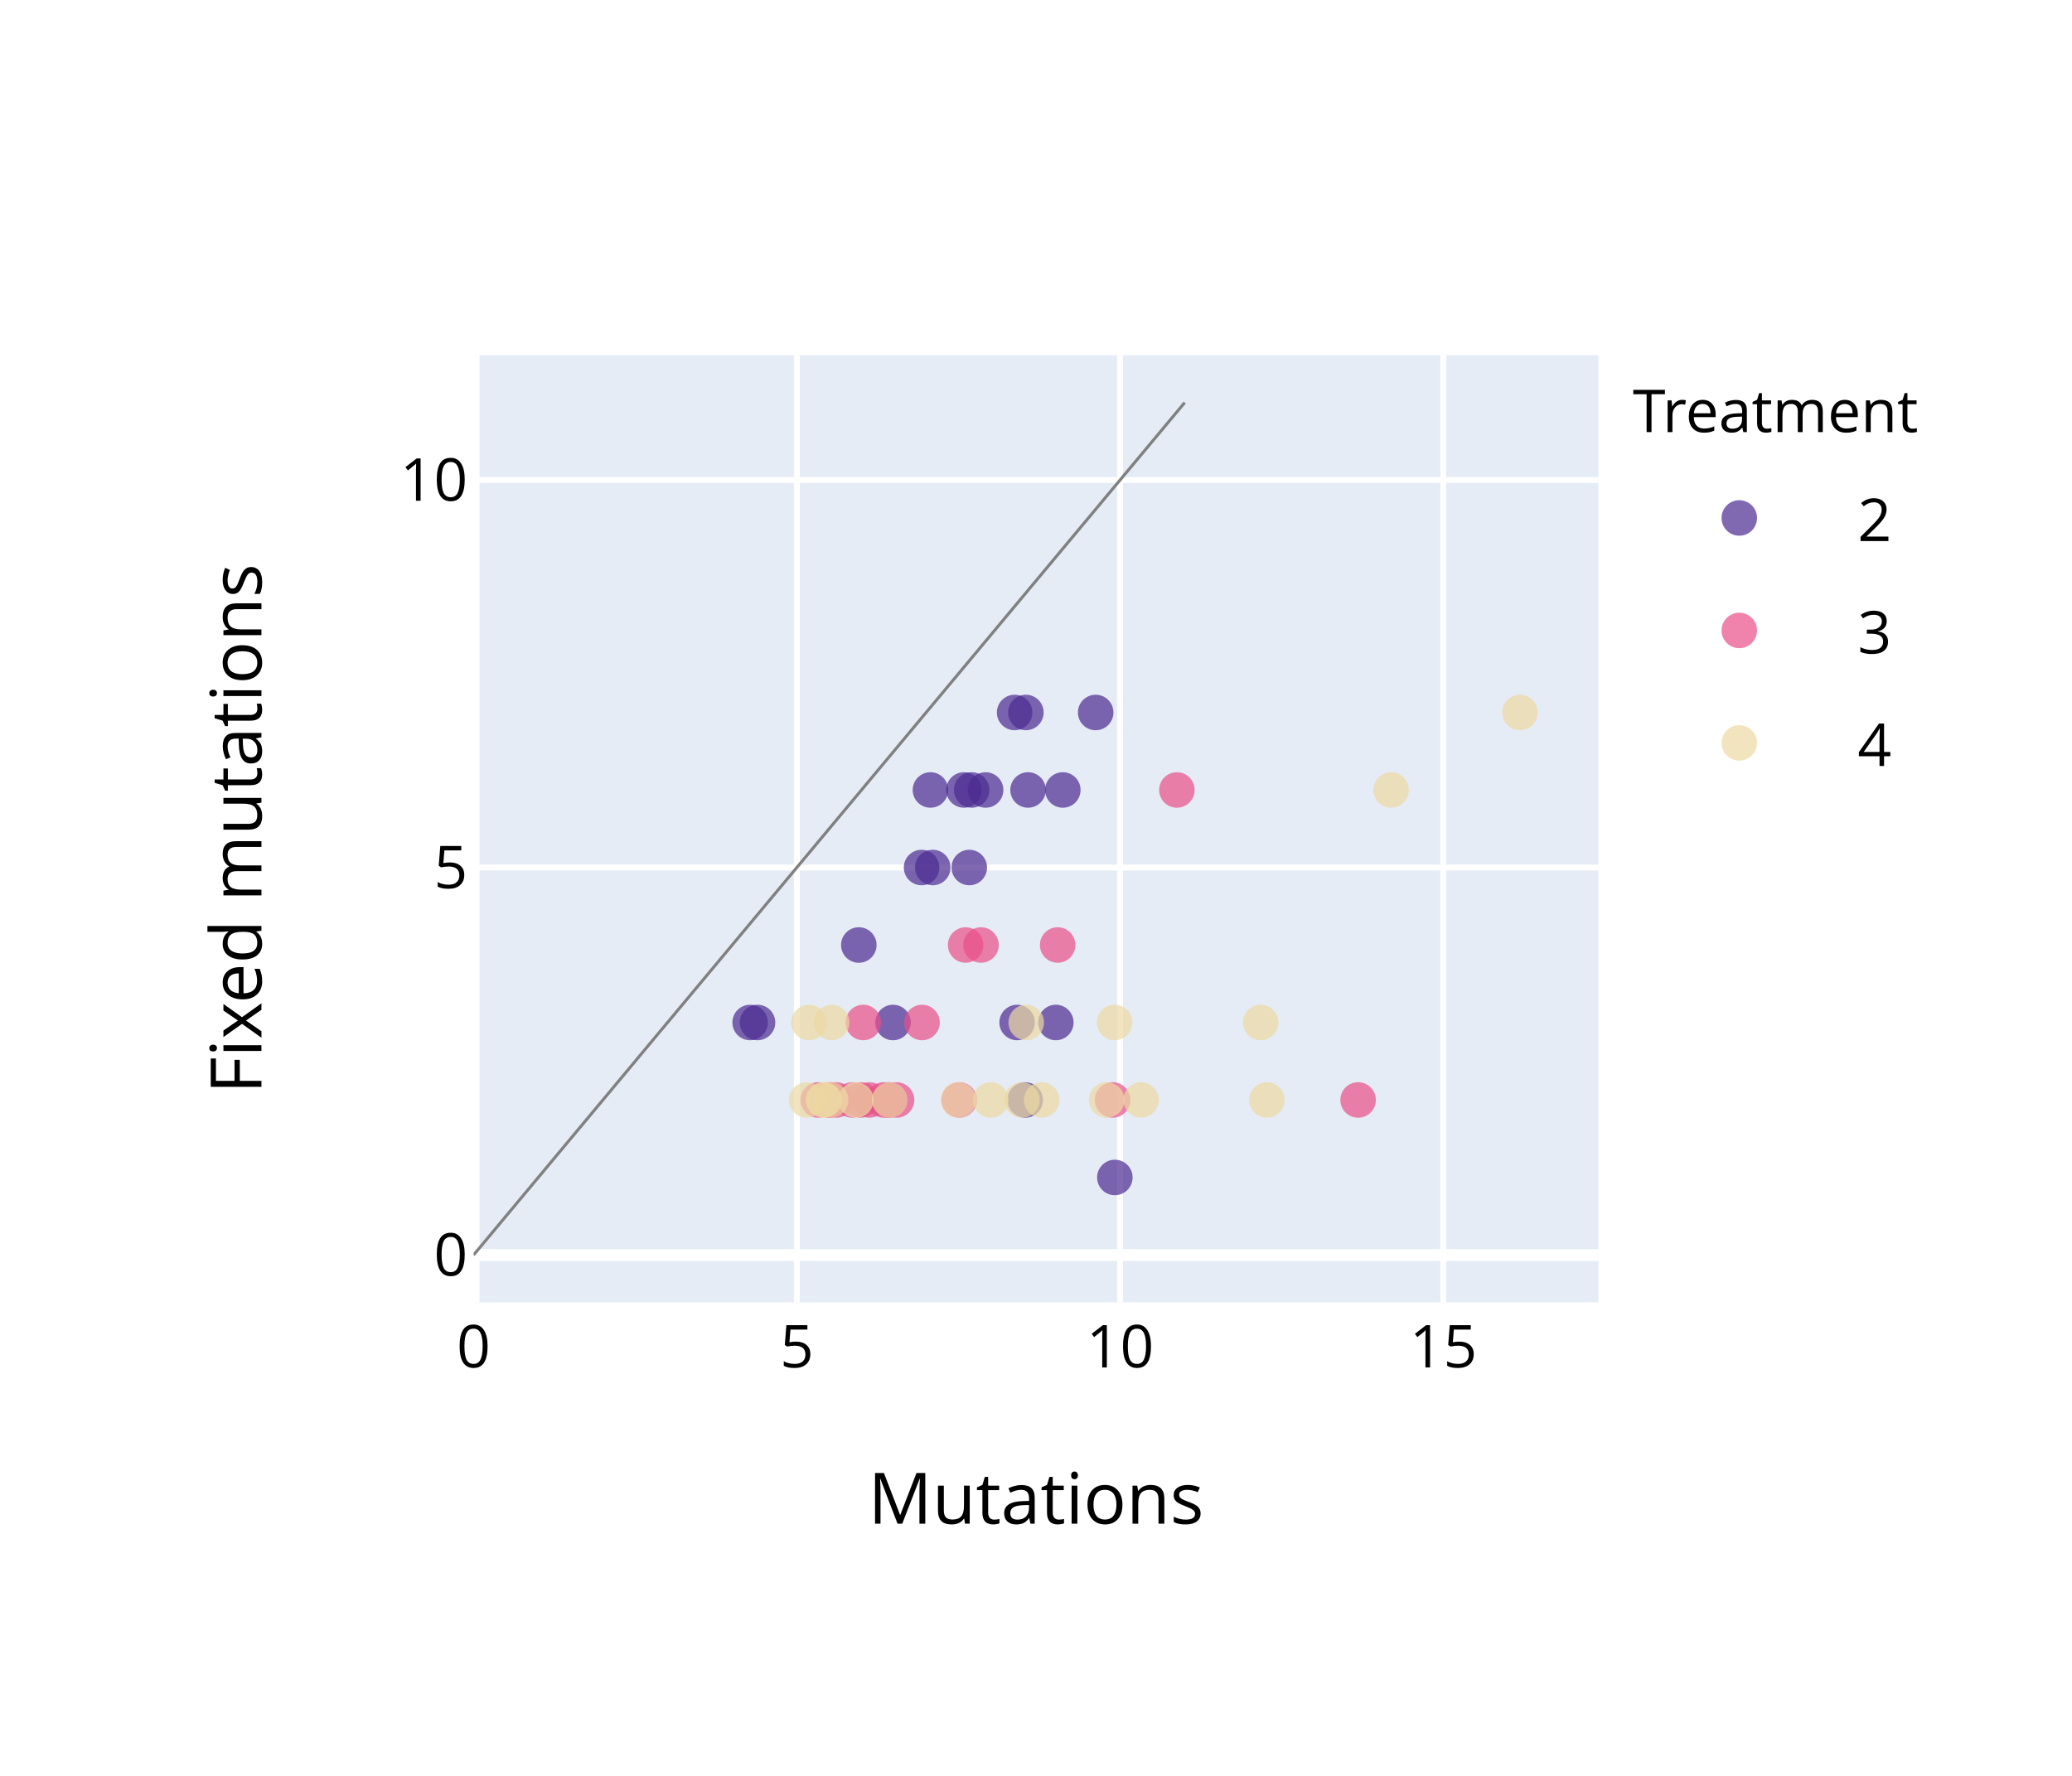
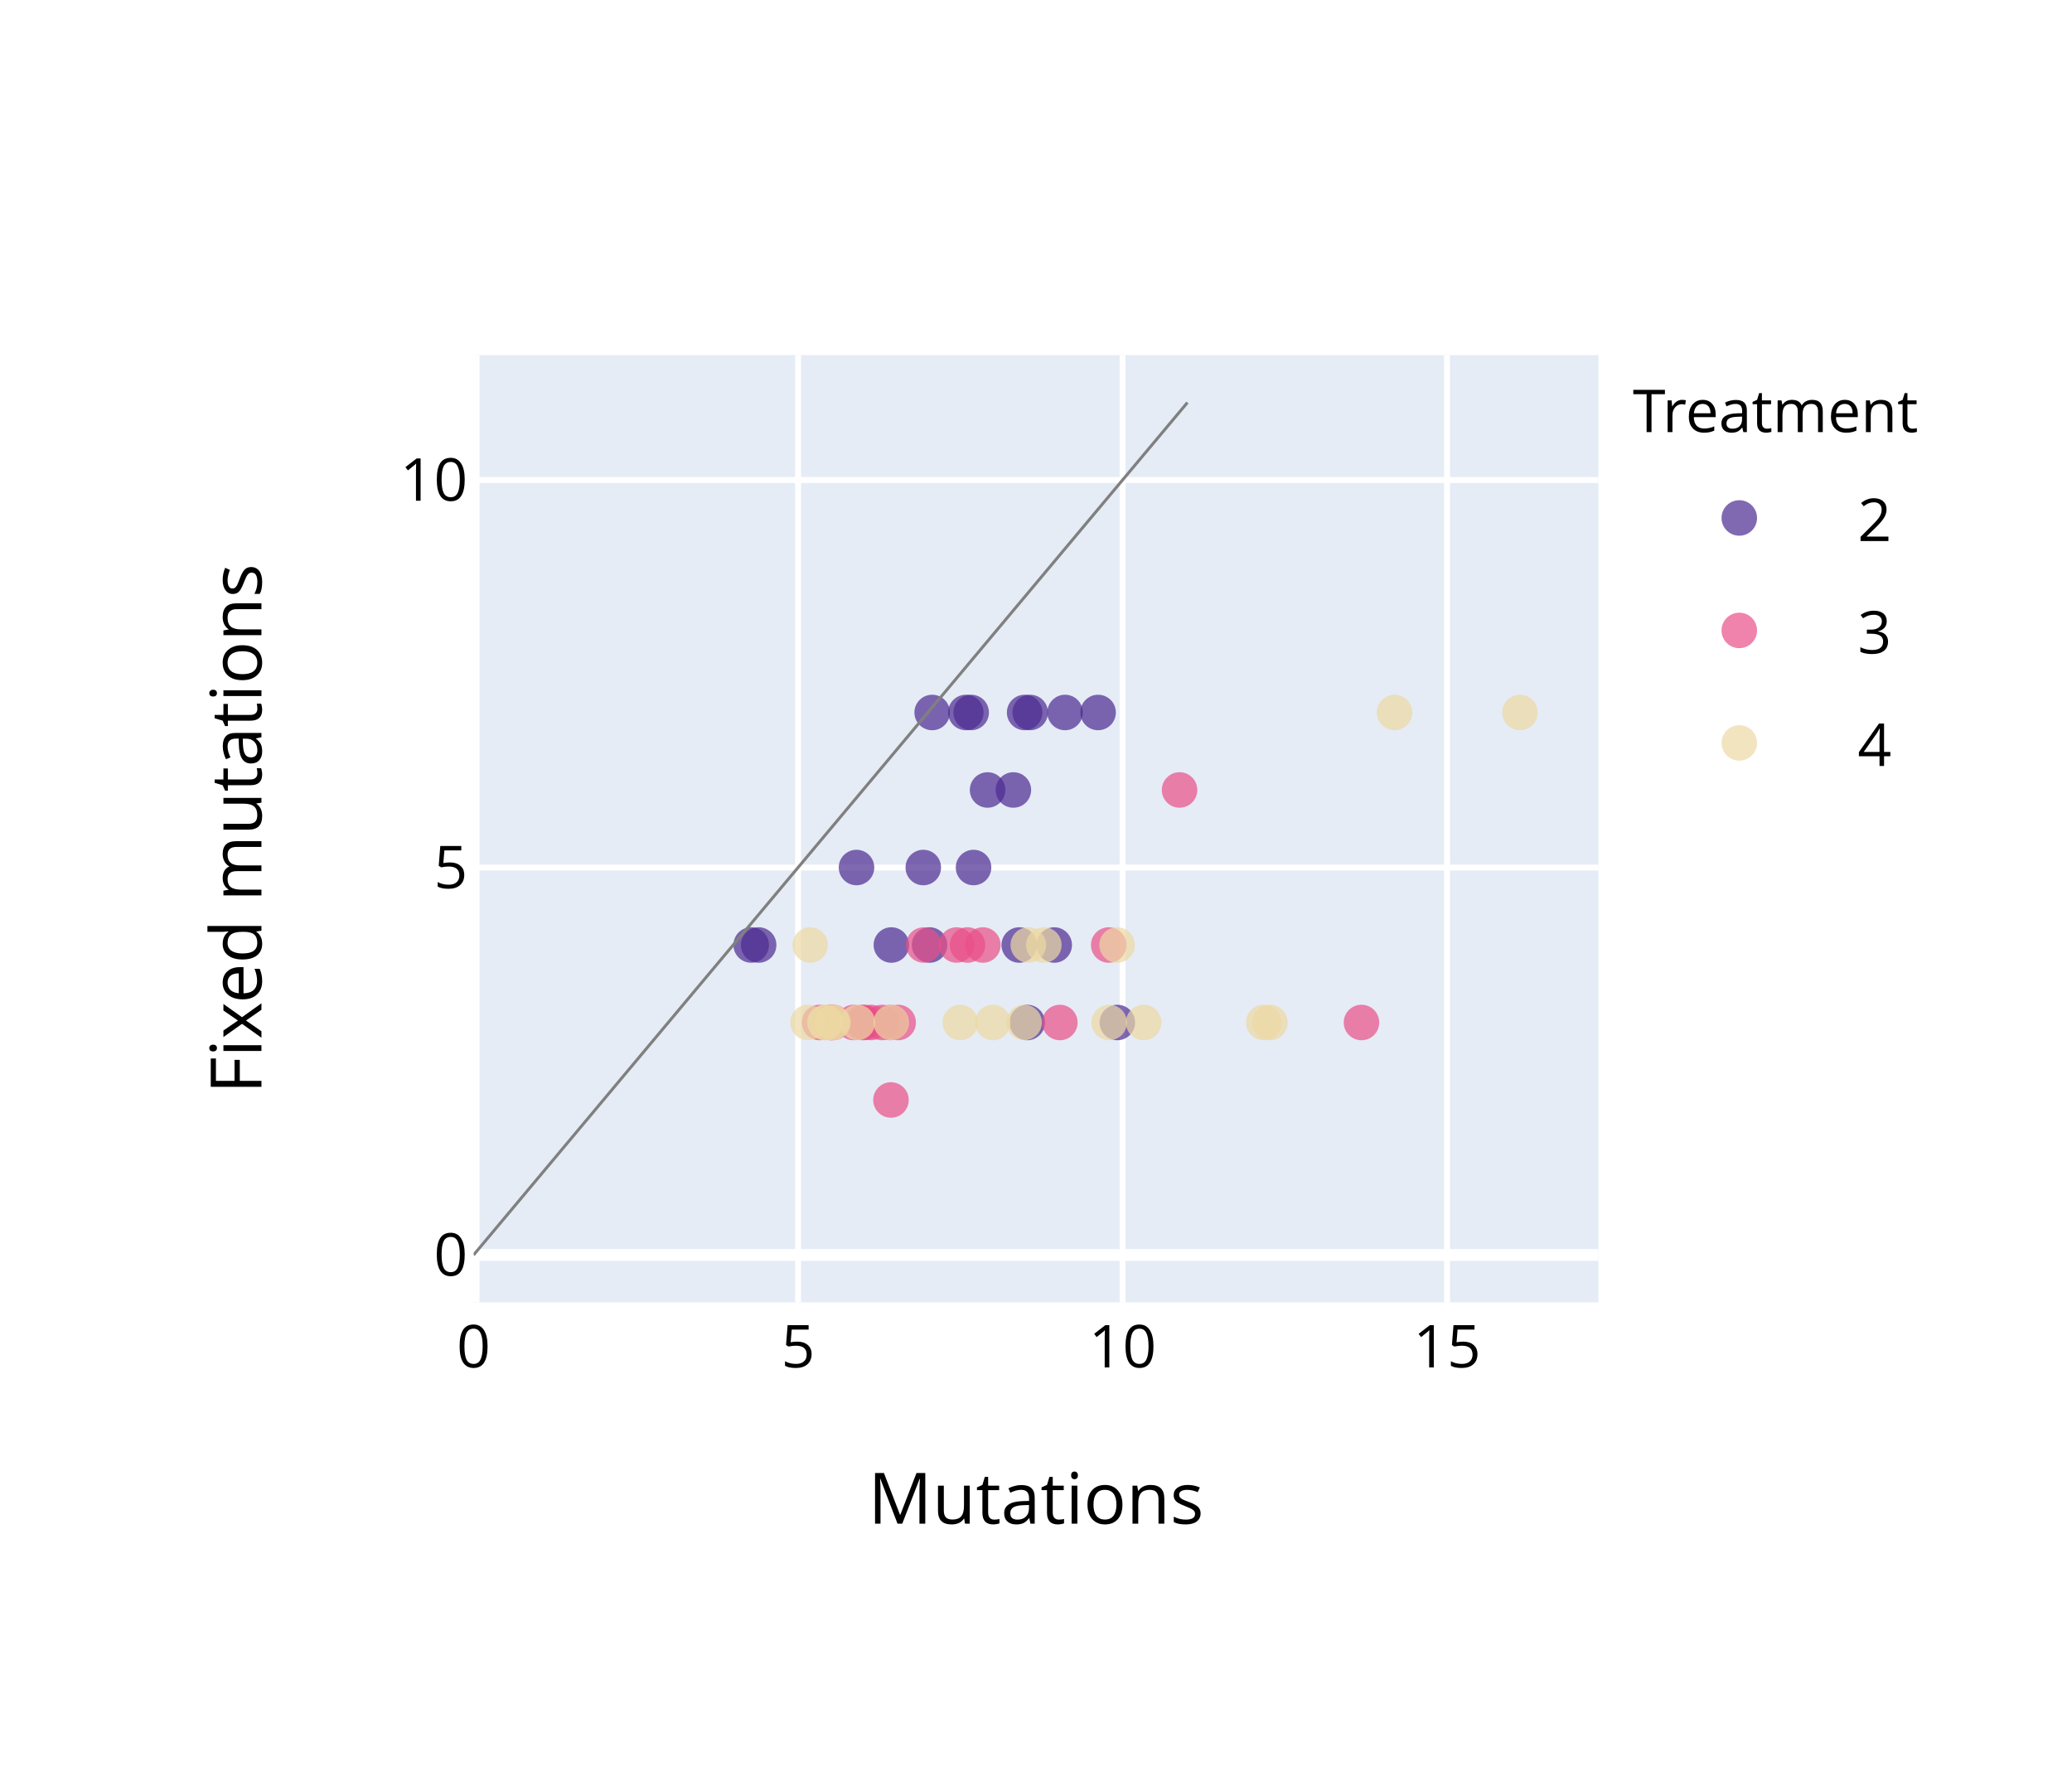
<svg xmlns="http://www.w3.org/2000/svg" class="main-svg" width="350" height="300" style="" viewBox="0 0 350 300">
  <rect x="0" y="0" width="350" height="300" style="fill: rgb(255, 255, 255); fill-opacity: 1;" />
-   <defs id="defs-7a8ea0">
+   <defs id="defs-83f7d7">
    <g class="clips">
-       <clipPath id="clip7a8ea0xyplot" class="plotclip">
+       <clipPath id="clip83f7d7xyplot" class="plotclip">
        <rect width="190" height="160" />
      </clipPath>
-       <clipPath class="axesclip" id="clip7a8ea0x">
+       <clipPath class="axesclip" id="clip83f7d7x">
        <rect x="80" y="0" width="190" height="300" />
      </clipPath>
-       <clipPath class="axesclip" id="clip7a8ea0y">
+       <clipPath class="axesclip" id="clip83f7d7y">
        <rect x="0" y="60" width="350" height="160" />
      </clipPath>
-       <clipPath class="axesclip" id="clip7a8ea0xy">
+       <clipPath class="axesclip" id="clip83f7d7xy">
        <rect x="80" y="60" width="190" height="160" />
      </clipPath>
    </g>
    <g class="gradients" />
    <g class="patterns" />
  </defs>
  <g class="bglayer">
    <rect class="bg" x="80" y="60" width="190" height="160" style="fill: rgb(229, 236, 246); fill-opacity: 1; stroke-width: 0;" />
  </g>
  <g class="layer-below">
    <g class="imagelayer" />
    <g class="shapelayer" />
  </g>
  <g class="cartesianlayer">
    <g class="subplot xy">
      <g class="layer-subplot">
        <g class="shapelayer" />
        <g class="imagelayer" />
      </g>
      <g class="minor-gridlayer">
        <g class="x" />
        <g class="y" />
      </g>
      <g class="gridlayer">
        <g class="x">
-           <path class="xgrid crisp" transform="translate(134.6,0)" d="M0,60v160" style="stroke: rgb(255, 255, 255); stroke-opacity: 1; stroke-width: 1px;" />
-           <path class="xgrid crisp" transform="translate(189.2,0)" d="M0,60v160" style="stroke: rgb(255, 255, 255); stroke-opacity: 1; stroke-width: 1px;" />
-           <path class="xgrid crisp" transform="translate(243.8,0)" d="M0,60v160" style="stroke: rgb(255, 255, 255); stroke-opacity: 1; stroke-width: 1px;" />
+           <path class="xgrid crisp" transform="translate(134.81,0)" d="M0,60v160" style="stroke: rgb(255, 255, 255); stroke-opacity: 1; stroke-width: 1px;" />
+           <path class="xgrid crisp" transform="translate(189.62,0)" d="M0,60v160" style="stroke: rgb(255, 255, 255); stroke-opacity: 1; stroke-width: 1px;" />
+           <path class="xgrid crisp" transform="translate(244.43,0)" d="M0,60v160" style="stroke: rgb(255, 255, 255); stroke-opacity: 1; stroke-width: 1px;" />
        </g>
        <g class="y">
          <path class="ygrid crisp" transform="translate(0,146.55)" d="M80,0h190" style="stroke: rgb(255, 255, 255); stroke-opacity: 1; stroke-width: 1px;" />
          <path class="ygrid crisp" transform="translate(0,81.09)" d="M80,0h190" style="stroke: rgb(255, 255, 255); stroke-opacity: 1; stroke-width: 1px;" />
        </g>
      </g>
      <g class="zerolinelayer">
        <path class="xzl zl crisp" transform="translate(80,0)" d="M0,60v160" style="stroke: rgb(255, 255, 255); stroke-opacity: 1; stroke-width: 2px;" />
        <path class="yzl zl crisp" transform="translate(0,212)" d="M80,0h190" style="stroke: rgb(255, 255, 255); stroke-opacity: 1; stroke-width: 2px;" />
      </g>
      <path class="xlines-below" />
      <path class="ylines-below" />
      <g class="overlines-below" />
      <g class="xaxislayer-below" />
      <g class="yaxislayer-below" />
      <g class="overaxes-below" />
-       <g class="plot" transform="translate(80,60)" clip-path="url(#clip7a8ea0xyplot)">
+       <g class="plot" transform="translate(80,60)" clip-path="url(#clip83f7d7xyplot)">
        <g class="scatterlayer mlayer">
-           <g class="trace scatter trace9d55d6" style="stroke-miterlimit: 2; opacity: 1;">
+           <g class="trace scatter tracee7190f" style="stroke-miterlimit: 2; opacity: 1;">
            <g class="fills" />
            <g class="errorbars" />
            <g class="lines" />
            <g class="points">
-               <path class="point plotly-customdata" transform="translate(84.13,73.45)" d="M3,0A3,3 0 1,1 0,-3A3,3 0 0,1 3,0Z" style="opacity: 0.7; stroke-width: 0px; fill: rgb(75, 41, 145); fill-opacity: 1;" />
-               <path class="point plotly-customdata" transform="translate(91.81,112.73)" d="M3,0A3,3 0 1,1 0,-3A3,3 0 0,1 3,0Z" style="opacity: 0.7; stroke-width: 0px; fill: rgb(75, 41, 145); fill-opacity: 1;" />
-               <path class="point plotly-customdata" transform="translate(108.32,138.91)" d="M3,0A3,3 0 1,1 0,-3A3,3 0 0,1 3,0Z" style="opacity: 0.7; stroke-width: 0px; fill: rgb(75, 41, 145); fill-opacity: 1;" />
-               <path class="point plotly-customdata" transform="translate(83.73,86.55)" d="M3,0A3,3 0 1,1 0,-3A3,3 0 0,1 3,0Z" style="opacity: 0.7; stroke-width: 0px; fill: rgb(75, 41, 145); fill-opacity: 1;" />
-               <path class="point plotly-customdata" transform="translate(47.96,112.73)" d="M3,0A3,3 0 1,1 0,-3A3,3 0 0,1 3,0Z" style="opacity: 0.7; stroke-width: 0px; fill: rgb(75, 41, 145); fill-opacity: 1;" />
-               <path class="point plotly-customdata" transform="translate(86.49,73.45)" d="M3,0A3,3 0 1,1 0,-3A3,3 0 0,1 3,0Z" style="opacity: 0.7; stroke-width: 0px; fill: rgb(75, 41, 145); fill-opacity: 1;" />
-               <path class="point plotly-customdata" transform="translate(75.67,86.55)" d="M3,0A3,3 0 1,1 0,-3A3,3 0 0,1 3,0Z" style="opacity: 0.7; stroke-width: 0px; fill: rgb(75, 41, 145); fill-opacity: 1;" />
-               <path class="point plotly-customdata" transform="translate(46.71,112.73)" d="M3,0A3,3 0 1,1 0,-3A3,3 0 0,1 3,0Z" style="opacity: 0.7; stroke-width: 0px; fill: rgb(75, 41, 145); fill-opacity: 1;" />
-               <path class="point plotly-customdata" transform="translate(77.17,73.45)" d="M3,0A3,3 0 1,1 0,-3A3,3 0 0,1 3,0Z" style="opacity: 0.7; stroke-width: 0px; fill: rgb(75, 41, 145); fill-opacity: 1;" />
-               <path class="point plotly-customdata" transform="translate(65.07,99.64)" d="M3,0A3,3 0 1,1 0,-3A3,3 0 0,1 3,0Z" style="opacity: 0.7; stroke-width: 0px; fill: rgb(75, 41, 145); fill-opacity: 1;" />
-               <path class="point plotly-customdata" transform="translate(93.66,73.45)" d="M3,0A3,3 0 1,1 0,-3A3,3 0 0,1 3,0Z" style="opacity: 0.7; stroke-width: 0px; fill: rgb(75, 41, 145); fill-opacity: 1;" />
-               <path class="point plotly-customdata" transform="translate(77.56,86.55)" d="M3,0A3,3 0 1,1 0,-3A3,3 0 0,1 3,0Z" style="opacity: 0.7; stroke-width: 0px; fill: rgb(75, 41, 145); fill-opacity: 1;" />
-               <path class="point plotly-customdata" transform="translate(70.85,112.73)" d="M3,0A3,3 0 1,1 0,-3A3,3 0 0,1 3,0Z" style="opacity: 0.7; stroke-width: 0px; fill: rgb(75, 41, 145); fill-opacity: 1;" />
-               <path class="point plotly-customdata" transform="translate(98.35,112.73)" d="M3,0A3,3 0 1,1 0,-3A3,3 0 0,1 3,0Z" style="opacity: 0.7; stroke-width: 0px; fill: rgb(75, 41, 145); fill-opacity: 1;" />
-               <path class="point plotly-customdata" transform="translate(93.29,60.36)" d="M3,0A3,3 0 1,1 0,-3A3,3 0 0,1 3,0Z" style="opacity: 0.7; stroke-width: 0px; fill: rgb(75, 41, 145); fill-opacity: 1;" />
-               <path class="point plotly-customdata" transform="translate(82.83,73.45)" d="M3,0A3,3 0 1,1 0,-3A3,3 0 0,1 3,0Z" style="opacity: 0.7; stroke-width: 0px; fill: rgb(75, 41, 145); fill-opacity: 1;" />
-               <path class="point plotly-customdata" transform="translate(105.08,60.36)" d="M3,0A3,3 0 1,1 0,-3A3,3 0 0,1 3,0Z" style="opacity: 0.7; stroke-width: 0px; fill: rgb(75, 41, 145); fill-opacity: 1;" />
-               <path class="point plotly-customdata" transform="translate(99.53,73.45)" d="M3,0A3,3 0 1,1 0,-3A3,3 0 0,1 3,0Z" style="opacity: 0.7; stroke-width: 0px; fill: rgb(75, 41, 145); fill-opacity: 1;" />
-               <path class="point plotly-customdata" transform="translate(93.17,125.82)" d="M3,0A3,3 0 1,1 0,-3A3,3 0 0,1 3,0Z" style="opacity: 0.7; stroke-width: 0px; fill: rgb(75, 41, 145); fill-opacity: 1;" />
-               <path class="point plotly-customdata" transform="translate(91.39,60.36)" d="M3,0A3,3 0 1,1 0,-3A3,3 0 0,1 3,0Z" style="opacity: 0.7; stroke-width: 0px; fill: rgb(75, 41, 145); fill-opacity: 1;" />
-             </g>
-             <g class="text" />
-           </g>
-           <g class="trace scatter trace46a6a9" style="stroke-miterlimit: 2; opacity: 1;">
+               <path class="point plotly-customdata" transform="translate(84.45,86.55)" d="M3,0A3,3 0 1,1 0,-3A3,3 0 0,1 3,0Z" style="opacity: 0.7; stroke-width: 0px; fill: rgb(75, 41, 145); fill-opacity: 1;" />
+               <path class="point plotly-customdata" transform="translate(92.17,99.64)" d="M3,0A3,3 0 1,1 0,-3A3,3 0 0,1 3,0Z" style="opacity: 0.7; stroke-width: 0px; fill: rgb(75, 41, 145); fill-opacity: 1;" />
+               <path class="point plotly-customdata" transform="translate(108.74,112.73)" d="M3,0A3,3 0 1,1 0,-3A3,3 0 0,1 3,0Z" style="opacity: 0.7; stroke-width: 0px; fill: rgb(75, 41, 145); fill-opacity: 1;" />
+               <path class="point plotly-customdata" transform="translate(84.05,60.36)" d="M3,0A3,3 0 1,1 0,-3A3,3 0 0,1 3,0Z" style="opacity: 0.7; stroke-width: 0px; fill: rgb(75, 41, 145); fill-opacity: 1;" />
+               <path class="point plotly-customdata" transform="translate(48.15,99.64)" d="M3,0A3,3 0 1,1 0,-3A3,3 0 0,1 3,0Z" style="opacity: 0.7; stroke-width: 0px; fill: rgb(75, 41, 145); fill-opacity: 1;" />
+               <path class="point plotly-customdata" transform="translate(86.82,73.45)" d="M3,0A3,3 0 1,1 0,-3A3,3 0 0,1 3,0Z" style="opacity: 0.7; stroke-width: 0px; fill: rgb(75, 41, 145); fill-opacity: 1;" />
+               <path class="point plotly-customdata" transform="translate(75.96,86.55)" d="M3,0A3,3 0 1,1 0,-3A3,3 0 0,1 3,0Z" style="opacity: 0.7; stroke-width: 0px; fill: rgb(75, 41, 145); fill-opacity: 1;" />
+               <path class="point plotly-customdata" transform="translate(46.89,99.64)" d="M3,0A3,3 0 1,1 0,-3A3,3 0 0,1 3,0Z" style="opacity: 0.7; stroke-width: 0px; fill: rgb(75, 41, 145); fill-opacity: 1;" />
+               <path class="point plotly-customdata" transform="translate(77.46,60.36)" d="M3,0A3,3 0 1,1 0,-3A3,3 0 0,1 3,0Z" style="opacity: 0.7; stroke-width: 0px; fill: rgb(75, 41, 145); fill-opacity: 1;" />
+               <path class="point plotly-customdata" transform="translate(64.68,86.55)" d="M3,0A3,3 0 1,1 0,-3A3,3 0 0,1 3,0Z" style="opacity: 0.7; stroke-width: 0px; fill: rgb(75, 41, 145); fill-opacity: 1;" />
+               <path class="point plotly-customdata" transform="translate(94.02,60.36)" d="M3,0A3,3 0 1,1 0,-3A3,3 0 0,1 3,0Z" style="opacity: 0.7; stroke-width: 0px; fill: rgb(75, 41, 145); fill-opacity: 1;" />
+               <path class="point plotly-customdata" transform="translate(77.02,99.64)" d="M3,0A3,3 0 1,1 0,-3A3,3 0 0,1 3,0Z" style="opacity: 0.7; stroke-width: 0px; fill: rgb(75, 41, 145); fill-opacity: 1;" />
+               <path class="point plotly-customdata" transform="translate(70.57,99.64)" d="M3,0A3,3 0 1,1 0,-3A3,3 0 0,1 3,0Z" style="opacity: 0.7; stroke-width: 0px; fill: rgb(75, 41, 145); fill-opacity: 1;" />
+               <path class="point plotly-customdata" transform="translate(98.08,99.64)" d="M3,0A3,3 0 1,1 0,-3A3,3 0 0,1 3,0Z" style="opacity: 0.7; stroke-width: 0px; fill: rgb(75, 41, 145); fill-opacity: 1;" />
+               <path class="point plotly-customdata" transform="translate(93.08,60.36)" d="M3,0A3,3 0 1,1 0,-3A3,3 0 0,1 3,0Z" style="opacity: 0.7; stroke-width: 0px; fill: rgb(75, 41, 145); fill-opacity: 1;" />
+               <path class="point plotly-customdata" transform="translate(83.15,60.36)" d="M3,0A3,3 0 1,1 0,-3A3,3 0 0,1 3,0Z" style="opacity: 0.7; stroke-width: 0px; fill: rgb(75, 41, 145); fill-opacity: 1;" />
+               <path class="point plotly-customdata" transform="translate(105.49,60.36)" d="M3,0A3,3 0 1,1 0,-3A3,3 0 0,1 3,0Z" style="opacity: 0.7; stroke-width: 0px; fill: rgb(75, 41, 145); fill-opacity: 1;" />
+               <path class="point plotly-customdata" transform="translate(99.91,60.36)" d="M3,0A3,3 0 1,1 0,-3A3,3 0 0,1 3,0Z" style="opacity: 0.7; stroke-width: 0px; fill: rgb(75, 41, 145); fill-opacity: 1;" />
+               <path class="point plotly-customdata" transform="translate(93.52,112.73)" d="M3,0A3,3 0 1,1 0,-3A3,3 0 0,1 3,0Z" style="opacity: 0.7; stroke-width: 0px; fill: rgb(75, 41, 145); fill-opacity: 1;" />
+               <path class="point plotly-customdata" transform="translate(91.18,73.45)" d="M3,0A3,3 0 1,1 0,-3A3,3 0 0,1 3,0Z" style="opacity: 0.7; stroke-width: 0px; fill: rgb(75, 41, 145); fill-opacity: 1;" />
+             </g>
+             <g class="text" />
+           </g>
+           <g class="trace scatter trace87f119" style="stroke-miterlimit: 2; opacity: 1;">
            <g class="fills" />
            <g class="errorbars" />
            <g class="lines" />
            <g class="points">
-               <path class="point plotly-customdata" transform="translate(70.12,125.82)" d="M3,0A3,3 0 1,1 0,-3A3,3 0 0,1 3,0Z" style="opacity: 0.7; stroke-width: 0px; fill: rgb(234, 79, 136); fill-opacity: 1;" />
-               <path class="point plotly-customdata" transform="translate(65.37,125.82)" d="M3,0A3,3 0 1,1 0,-3A3,3 0 0,1 3,0Z" style="opacity: 0.7; stroke-width: 0px; fill: rgb(234, 79, 136); fill-opacity: 1;" />
-               <path class="point plotly-customdata" transform="translate(71.45,125.82)" d="M3,0A3,3 0 1,1 0,-3A3,3 0 0,1 3,0Z" style="opacity: 0.7; stroke-width: 0px; fill: rgb(234, 79, 136); fill-opacity: 1;" />
-               <path class="point plotly-customdata" transform="translate(63.95,125.82)" d="M3,0A3,3 0 1,1 0,-3A3,3 0 0,1 3,0Z" style="opacity: 0.7; stroke-width: 0px; fill: rgb(234, 79, 136); fill-opacity: 1;" />
-               <path class="point plotly-customdata" transform="translate(60.08,125.82)" d="M3,0A3,3 0 1,1 0,-3A3,3 0 0,1 3,0Z" style="opacity: 0.7; stroke-width: 0px; fill: rgb(234, 79, 136); fill-opacity: 1;" />
-               <path class="point plotly-customdata" transform="translate(60.17,125.82)" d="M3,0A3,3 0 1,1 0,-3A3,3 0 0,1 3,0Z" style="opacity: 0.7; stroke-width: 0px; fill: rgb(234, 79, 136); fill-opacity: 1;" />
-               <path class="point plotly-customdata" transform="translate(70.23,125.82)" d="M3,0A3,3 0 1,1 0,-3A3,3 0 0,1 3,0Z" style="opacity: 0.7; stroke-width: 0px; fill: rgb(234, 79, 136); fill-opacity: 1;" />
-               <path class="point plotly-customdata" transform="translate(98.66,99.64)" d="M3,0A3,3 0 1,1 0,-3A3,3 0 0,1 3,0Z" style="opacity: 0.7; stroke-width: 0px; fill: rgb(234, 79, 136); fill-opacity: 1;" />
-               <path class="point plotly-customdata" transform="translate(83.11,99.64)" d="M3,0A3,3 0 1,1 0,-3A3,3 0 0,1 3,0Z" style="opacity: 0.7; stroke-width: 0px; fill: rgb(234, 79, 136); fill-opacity: 1;" />
-               <path class="point plotly-customdata" transform="translate(65.82,112.73)" d="M3,0A3,3 0 1,1 0,-3A3,3 0 0,1 3,0Z" style="opacity: 0.7; stroke-width: 0px; fill: rgb(234, 79, 136); fill-opacity: 1;" />
-               <path class="point plotly-customdata" transform="translate(75.75,112.73)" d="M3,0A3,3 0 1,1 0,-3A3,3 0 0,1 3,0Z" style="opacity: 0.7; stroke-width: 0px; fill: rgb(234, 79, 136); fill-opacity: 1;" />
-               <path class="point plotly-customdata" transform="translate(69.3,125.82)" d="M3,0A3,3 0 1,1 0,-3A3,3 0 0,1 3,0Z" style="opacity: 0.7; stroke-width: 0px; fill: rgb(234, 79, 136); fill-opacity: 1;" />
-               <path class="point plotly-customdata" transform="translate(61.29,125.82)" d="M3,0A3,3 0 1,1 0,-3A3,3 0 0,1 3,0Z" style="opacity: 0.7; stroke-width: 0px; fill: rgb(234, 79, 136); fill-opacity: 1;" />
-               <path class="point plotly-customdata" transform="translate(66.87,125.82)" d="M3,0A3,3 0 1,1 0,-3A3,3 0 0,1 3,0Z" style="opacity: 0.7; stroke-width: 0px; fill: rgb(234, 79, 136); fill-opacity: 1;" />
-               <path class="point plotly-customdata" transform="translate(118.8,73.45)" d="M3,0A3,3 0 1,1 0,-3A3,3 0 0,1 3,0Z" style="opacity: 0.7; stroke-width: 0px; fill: rgb(234, 79, 136); fill-opacity: 1;" />
-               <path class="point plotly-customdata" transform="translate(58.21,125.82)" d="M3,0A3,3 0 1,1 0,-3A3,3 0 0,1 3,0Z" style="opacity: 0.7; stroke-width: 0px; fill: rgb(234, 79, 136); fill-opacity: 1;" />
-               <path class="point plotly-customdata" transform="translate(82.03,125.82)" d="M3,0A3,3 0 1,1 0,-3A3,3 0 0,1 3,0Z" style="opacity: 0.7; stroke-width: 0px; fill: rgb(234, 79, 136); fill-opacity: 1;" />
-               <path class="point plotly-customdata" transform="translate(85.71,99.64)" d="M3,0A3,3 0 1,1 0,-3A3,3 0 0,1 3,0Z" style="opacity: 0.7; stroke-width: 0px; fill: rgb(234, 79, 136); fill-opacity: 1;" />
-               <path class="point plotly-customdata" transform="translate(149.41,125.82)" d="M3,0A3,3 0 1,1 0,-3A3,3 0 0,1 3,0Z" style="opacity: 0.7; stroke-width: 0px; fill: rgb(234, 79, 136); fill-opacity: 1;" />
-               <path class="point plotly-customdata" transform="translate(107.94,125.82)" d="M3,0A3,3 0 1,1 0,-3A3,3 0 0,1 3,0Z" style="opacity: 0.7; stroke-width: 0px; fill: rgb(234, 79, 136); fill-opacity: 1;" />
-             </g>
-             <g class="text" />
-           </g>
-           <g class="trace scatter trace37ea23" style="stroke-miterlimit: 2; opacity: 1;">
+               <path class="point plotly-customdata" transform="translate(70.39,112.73)" d="M3,0A3,3 0 1,1 0,-3A3,3 0 0,1 3,0Z" style="opacity: 0.7; stroke-width: 0px; fill: rgb(234, 79, 136); fill-opacity: 1;" />
+               <path class="point plotly-customdata" transform="translate(65.62,112.73)" d="M3,0A3,3 0 1,1 0,-3A3,3 0 0,1 3,0Z" style="opacity: 0.7; stroke-width: 0px; fill: rgb(234, 79, 136); fill-opacity: 1;" />
+               <path class="point plotly-customdata" transform="translate(71.72,112.73)" d="M3,0A3,3 0 1,1 0,-3A3,3 0 0,1 3,0Z" style="opacity: 0.7; stroke-width: 0px; fill: rgb(234, 79, 136); fill-opacity: 1;" />
+               <path class="point plotly-customdata" transform="translate(64.19,112.73)" d="M3,0A3,3 0 1,1 0,-3A3,3 0 0,1 3,0Z" style="opacity: 0.7; stroke-width: 0px; fill: rgb(234, 79, 136); fill-opacity: 1;" />
+               <path class="point plotly-customdata" transform="translate(60.31,112.73)" d="M3,0A3,3 0 1,1 0,-3A3,3 0 0,1 3,0Z" style="opacity: 0.7; stroke-width: 0px; fill: rgb(234, 79, 136); fill-opacity: 1;" />
+               <path class="point plotly-customdata" transform="translate(60.4,112.73)" d="M3,0A3,3 0 1,1 0,-3A3,3 0 0,1 3,0Z" style="opacity: 0.7; stroke-width: 0px; fill: rgb(234, 79, 136); fill-opacity: 1;" />
+               <path class="point plotly-customdata" transform="translate(70.5,125.82)" d="M3,0A3,3 0 1,1 0,-3A3,3 0 0,1 3,0Z" style="opacity: 0.7; stroke-width: 0px; fill: rgb(234, 79, 136); fill-opacity: 1;" />
+               <path class="point plotly-customdata" transform="translate(99.03,112.73)" d="M3,0A3,3 0 1,1 0,-3A3,3 0 0,1 3,0Z" style="opacity: 0.7; stroke-width: 0px; fill: rgb(234, 79, 136); fill-opacity: 1;" />
+               <path class="point plotly-customdata" transform="translate(83.43,99.64)" d="M3,0A3,3 0 1,1 0,-3A3,3 0 0,1 3,0Z" style="opacity: 0.7; stroke-width: 0px; fill: rgb(234, 79, 136); fill-opacity: 1;" />
+               <path class="point plotly-customdata" transform="translate(66.07,112.73)" d="M3,0A3,3 0 1,1 0,-3A3,3 0 0,1 3,0Z" style="opacity: 0.7; stroke-width: 0px; fill: rgb(234, 79, 136); fill-opacity: 1;" />
+               <path class="point plotly-customdata" transform="translate(76.04,99.64)" d="M3,0A3,3 0 1,1 0,-3A3,3 0 0,1 3,0Z" style="opacity: 0.7; stroke-width: 0px; fill: rgb(234, 79, 136); fill-opacity: 1;" />
+               <path class="point plotly-customdata" transform="translate(68.99,112.73)" d="M3,0A3,3 0 1,1 0,-3A3,3 0 0,1 3,0Z" style="opacity: 0.7; stroke-width: 0px; fill: rgb(234, 79, 136); fill-opacity: 1;" />
+               <path class="point plotly-customdata" transform="translate(60.76,112.73)" d="M3,0A3,3 0 1,1 0,-3A3,3 0 0,1 3,0Z" style="opacity: 0.7; stroke-width: 0px; fill: rgb(234, 79, 136); fill-opacity: 1;" />
+               <path class="point plotly-customdata" transform="translate(67.13,112.73)" d="M3,0A3,3 0 1,1 0,-3A3,3 0 0,1 3,0Z" style="opacity: 0.7; stroke-width: 0px; fill: rgb(234, 79, 136); fill-opacity: 1;" />
+               <path class="point plotly-customdata" transform="translate(119.25,73.45)" d="M3,0A3,3 0 1,1 0,-3A3,3 0 0,1 3,0Z" style="opacity: 0.7; stroke-width: 0px; fill: rgb(234, 79, 136); fill-opacity: 1;" />
+               <path class="point plotly-customdata" transform="translate(58.43,112.73)" d="M3,0A3,3 0 1,1 0,-3A3,3 0 0,1 3,0Z" style="opacity: 0.7; stroke-width: 0px; fill: rgb(234, 79, 136); fill-opacity: 1;" />
+               <path class="point plotly-customdata" transform="translate(81.58,99.64)" d="M3,0A3,3 0 1,1 0,-3A3,3 0 0,1 3,0Z" style="opacity: 0.7; stroke-width: 0px; fill: rgb(234, 79, 136); fill-opacity: 1;" />
+               <path class="point plotly-customdata" transform="translate(86.03,99.64)" d="M3,0A3,3 0 1,1 0,-3A3,3 0 0,1 3,0Z" style="opacity: 0.7; stroke-width: 0px; fill: rgb(234, 79, 136); fill-opacity: 1;" />
+               <path class="point plotly-customdata" transform="translate(149.98,112.73)" d="M3,0A3,3 0 1,1 0,-3A3,3 0 0,1 3,0Z" style="opacity: 0.7; stroke-width: 0px; fill: rgb(234, 79, 136); fill-opacity: 1;" />
+               <path class="point plotly-customdata" transform="translate(107.28,99.64)" d="M3,0A3,3 0 1,1 0,-3A3,3 0 0,1 3,0Z" style="opacity: 0.7; stroke-width: 0px; fill: rgb(234, 79, 136); fill-opacity: 1;" />
+             </g>
+             <g class="text" />
+           </g>
+           <g class="trace scatter traceb41360" style="stroke-miterlimit: 2; opacity: 1;">
            <g class="fills" />
            <g class="errorbars" />
            <g class="lines" />
            <g class="points">
-               <path class="point plotly-customdata" transform="translate(59.12,125.82)" d="M3,0A3,3 0 1,1 0,-3A3,3 0 0,1 3,0Z" style="opacity: 0.7; stroke-width: 0px; fill: rgb(237, 217, 163); fill-opacity: 1;" />
-               <path class="point plotly-customdata" transform="translate(60.48,112.73)" d="M3,0A3,3 0 1,1 0,-3A3,3 0 0,1 3,0Z" style="opacity: 0.7; stroke-width: 0px; fill: rgb(237, 217, 163); fill-opacity: 1;" />
-               <path class="point plotly-customdata" transform="translate(56.27,125.82)" d="M3,0A3,3 0 1,1 0,-3A3,3 0 0,1 3,0Z" style="opacity: 0.7; stroke-width: 0px; fill: rgb(237, 217, 163); fill-opacity: 1;" />
-               <path class="point plotly-customdata" transform="translate(56.64,112.73)" d="M3,0A3,3 0 1,1 0,-3A3,3 0 0,1 3,0Z" style="opacity: 0.7; stroke-width: 0px; fill: rgb(237, 217, 163); fill-opacity: 1;" />
-               <path class="point plotly-customdata" transform="translate(154.98,73.45)" d="M3,0A3,3 0 1,1 0,-3A3,3 0 0,1 3,0Z" style="opacity: 0.7; stroke-width: 0px; fill: rgb(237, 217, 163); fill-opacity: 1;" />
-               <path class="point plotly-customdata" transform="translate(70.27,125.82)" d="M3,0A3,3 0 1,1 0,-3A3,3 0 0,1 3,0Z" style="opacity: 0.7; stroke-width: 0px; fill: rgb(237, 217, 163); fill-opacity: 1;" />
-               <path class="point plotly-customdata" transform="translate(87.36,125.82)" d="M3,0A3,3 0 1,1 0,-3A3,3 0 0,1 3,0Z" style="opacity: 0.7; stroke-width: 0px; fill: rgb(237, 217, 163); fill-opacity: 1;" />
-               <path class="point plotly-customdata" transform="translate(95.96,125.82)" d="M3,0A3,3 0 1,1 0,-3A3,3 0 0,1 3,0Z" style="opacity: 0.7; stroke-width: 0px; fill: rgb(237, 217, 163); fill-opacity: 1;" />
-               <path class="point plotly-customdata" transform="translate(93.35,112.73)" d="M3,0A3,3 0 1,1 0,-3A3,3 0 0,1 3,0Z" style="opacity: 0.7; stroke-width: 0px; fill: rgb(237, 217, 163); fill-opacity: 1;" />
-               <path class="point plotly-customdata" transform="translate(81.89,125.82)" d="M3,0A3,3 0 1,1 0,-3A3,3 0 0,1 3,0Z" style="opacity: 0.7; stroke-width: 0px; fill: rgb(237, 217, 163); fill-opacity: 1;" />
-               <path class="point plotly-customdata" transform="translate(64.58,125.82)" d="M3,0A3,3 0 1,1 0,-3A3,3 0 0,1 3,0Z" style="opacity: 0.7; stroke-width: 0px; fill: rgb(237, 217, 163); fill-opacity: 1;" />
-               <path class="point plotly-customdata" transform="translate(112.75,125.82)" d="M3,0A3,3 0 1,1 0,-3A3,3 0 0,1 3,0Z" style="opacity: 0.7; stroke-width: 0px; fill: rgb(237, 217, 163); fill-opacity: 1;" />
-               <path class="point plotly-customdata" transform="translate(108.28,112.73)" d="M3,0A3,3 0 1,1 0,-3A3,3 0 0,1 3,0Z" style="opacity: 0.7; stroke-width: 0px; fill: rgb(237, 217, 163); fill-opacity: 1;" />
-               <path class="point plotly-customdata" transform="translate(132.95,112.73)" d="M3,0A3,3 0 1,1 0,-3A3,3 0 0,1 3,0Z" style="opacity: 0.7; stroke-width: 0px; fill: rgb(237, 217, 163); fill-opacity: 1;" />
-               <path class="point plotly-customdata" transform="translate(106.94,125.82)" d="M3,0A3,3 0 1,1 0,-3A3,3 0 0,1 3,0Z" style="opacity: 0.7; stroke-width: 0px; fill: rgb(237, 217, 163); fill-opacity: 1;" />
+               <path class="point plotly-customdata" transform="translate(59.34,112.73)" d="M3,0A3,3 0 1,1 0,-3A3,3 0 0,1 3,0Z" style="opacity: 0.7; stroke-width: 0px; fill: rgb(237, 217, 163); fill-opacity: 1;" />
+               <path class="point plotly-customdata" transform="translate(60.71,112.73)" d="M3,0A3,3 0 1,1 0,-3A3,3 0 0,1 3,0Z" style="opacity: 0.7; stroke-width: 0px; fill: rgb(237, 217, 163); fill-opacity: 1;" />
+               <path class="point plotly-customdata" transform="translate(56.48,112.73)" d="M3,0A3,3 0 1,1 0,-3A3,3 0 0,1 3,0Z" style="opacity: 0.7; stroke-width: 0px; fill: rgb(237, 217, 163); fill-opacity: 1;" />
+               <path class="point plotly-customdata" transform="translate(56.86,99.64)" d="M3,0A3,3 0 1,1 0,-3A3,3 0 0,1 3,0Z" style="opacity: 0.7; stroke-width: 0px; fill: rgb(237, 217, 163); fill-opacity: 1;" />
+               <path class="point plotly-customdata" transform="translate(155.57,60.36)" d="M3,0A3,3 0 1,1 0,-3A3,3 0 0,1 3,0Z" style="opacity: 0.7; stroke-width: 0px; fill: rgb(237, 217, 163); fill-opacity: 1;" />
+               <path class="point plotly-customdata" transform="translate(70.54,112.73)" d="M3,0A3,3 0 1,1 0,-3A3,3 0 0,1 3,0Z" style="opacity: 0.7; stroke-width: 0px; fill: rgb(237, 217, 163); fill-opacity: 1;" />
+               <path class="point plotly-customdata" transform="translate(87.7,112.73)" d="M3,0A3,3 0 1,1 0,-3A3,3 0 0,1 3,0Z" style="opacity: 0.7; stroke-width: 0px; fill: rgb(237, 217, 163); fill-opacity: 1;" />
+               <path class="point plotly-customdata" transform="translate(96.32,99.64)" d="M3,0A3,3 0 1,1 0,-3A3,3 0 0,1 3,0Z" style="opacity: 0.7; stroke-width: 0px; fill: rgb(237, 217, 163); fill-opacity: 1;" />
+               <path class="point plotly-customdata" transform="translate(93.7,99.64)" d="M3,0A3,3 0 1,1 0,-3A3,3 0 0,1 3,0Z" style="opacity: 0.7; stroke-width: 0px; fill: rgb(237, 217, 163); fill-opacity: 1;" />
+               <path class="point plotly-customdata" transform="translate(82.2,112.73)" d="M3,0A3,3 0 1,1 0,-3A3,3 0 0,1 3,0Z" style="opacity: 0.7; stroke-width: 0px; fill: rgb(237, 217, 163); fill-opacity: 1;" />
+               <path class="point plotly-customdata" transform="translate(64.82,112.73)" d="M3,0A3,3 0 1,1 0,-3A3,3 0 0,1 3,0Z" style="opacity: 0.7; stroke-width: 0px; fill: rgb(237, 217, 163); fill-opacity: 1;" />
+               <path class="point plotly-customdata" transform="translate(113.18,112.73)" d="M3,0A3,3 0 1,1 0,-3A3,3 0 0,1 3,0Z" style="opacity: 0.7; stroke-width: 0px; fill: rgb(237, 217, 163); fill-opacity: 1;" />
+               <path class="point plotly-customdata" transform="translate(108.7,99.64)" d="M3,0A3,3 0 1,1 0,-3A3,3 0 0,1 3,0Z" style="opacity: 0.7; stroke-width: 0px; fill: rgb(237, 217, 163); fill-opacity: 1;" />
+               <path class="point plotly-customdata" transform="translate(133.46,112.73)" d="M3,0A3,3 0 1,1 0,-3A3,3 0 0,1 3,0Z" style="opacity: 0.7; stroke-width: 0px; fill: rgb(237, 217, 163); fill-opacity: 1;" />
+               <path class="point plotly-customdata" transform="translate(107.35,112.73)" d="M3,0A3,3 0 1,1 0,-3A3,3 0 0,1 3,0Z" style="opacity: 0.7; stroke-width: 0px; fill: rgb(237, 217, 163); fill-opacity: 1;" />
              <path class="point plotly-customdata" transform="translate(176.75,60.36)" d="M3,0A3,3 0 1,1 0,-3A3,3 0 0,1 3,0Z" style="opacity: 0.7; stroke-width: 0px; fill: rgb(237, 217, 163); fill-opacity: 1;" />
-               <path class="point plotly-customdata" transform="translate(134.01,125.82)" d="M3,0A3,3 0 1,1 0,-3A3,3 0 0,1 3,0Z" style="opacity: 0.7; stroke-width: 0px; fill: rgb(237, 217, 163); fill-opacity: 1;" />
-               <path class="point plotly-customdata" transform="translate(59.22,125.82)" d="M3,0A3,3 0 1,1 0,-3A3,3 0 0,1 3,0Z" style="opacity: 0.7; stroke-width: 0px; fill: rgb(237, 217, 163); fill-opacity: 1;" />
-               <path class="point plotly-customdata" transform="translate(92.63,125.82)" d="M3,0A3,3 0 1,1 0,-3A3,3 0 0,1 3,0Z" style="opacity: 0.7; stroke-width: 0px; fill: rgb(237, 217, 163); fill-opacity: 1;" />
-               <path class="point plotly-customdata" transform="translate(60.31,125.82)" d="M3,0A3,3 0 1,1 0,-3A3,3 0 0,1 3,0Z" style="opacity: 0.7; stroke-width: 0px; fill: rgb(237, 217, 163); fill-opacity: 1;" />
-             </g>
-             <g class="text" />
-           </g>
-           <g class="trace scatter trace8ce920" style="stroke-miterlimit: 2; opacity: 1;">
+               <path class="point plotly-customdata" transform="translate(134.52,112.73)" d="M3,0A3,3 0 1,1 0,-3A3,3 0 0,1 3,0Z" style="opacity: 0.7; stroke-width: 0px; fill: rgb(237, 217, 163); fill-opacity: 1;" />
+               <path class="point plotly-customdata" transform="translate(59.44,112.73)" d="M3,0A3,3 0 1,1 0,-3A3,3 0 0,1 3,0Z" style="opacity: 0.7; stroke-width: 0px; fill: rgb(237, 217, 163); fill-opacity: 1;" />
+               <path class="point plotly-customdata" transform="translate(92.99,112.73)" d="M3,0A3,3 0 1,1 0,-3A3,3 0 0,1 3,0Z" style="opacity: 0.7; stroke-width: 0px; fill: rgb(237, 217, 163); fill-opacity: 1;" />
+               <path class="point plotly-customdata" transform="translate(60.54,112.73)" d="M3,0A3,3 0 1,1 0,-3A3,3 0 0,1 3,0Z" style="opacity: 0.7; stroke-width: 0px; fill: rgb(237, 217, 163); fill-opacity: 1;" />
+             </g>
+             <g class="text" />
+           </g>
+           <g class="trace scatter traceb0e3fb" style="stroke-miterlimit: 2; opacity: 1;">
            <g class="fills" />
            <g class="errorbars" />
            <g class="lines">
-               <path class="js-line" d="M0,152L120.12,8" style="vector-effect: non-scaling-stroke; fill: none; stroke: rgb(128, 128, 128); stroke-opacity: 1; stroke-width: 0.5px; opacity: 1;" />
+               <path class="js-line" d="M0,152L120.58,8" style="vector-effect: non-scaling-stroke; fill: none; stroke: rgb(128, 128, 128); stroke-opacity: 1; stroke-width: 0.5px; opacity: 1;" />
            </g>
            <g class="points" />
            <g class="text" />
          </g>
        </g>
      </g>
      <g class="overplot" />
      <path class="xlines-above crisp" d="M0,0" style="fill: none;" />
      <path class="ylines-above crisp" d="M0,0" style="fill: none;" />
      <g class="overlines-above" />
      <g class="xaxislayer-above">
        <g class="xtick">
          <text text-anchor="middle" x="0" y="231" transform="translate(80,0)" style="font-family: 'Open Sans', verdana, arial, sans-serif; font-size: 10px; fill: rgb(0, 0, 0); fill-opacity: 1; white-space: pre; opacity: 1;">0</text>
        </g>
        <g class="xtick">
-           <text text-anchor="middle" x="0" y="231" style="font-family: 'Open Sans', verdana, arial, sans-serif; font-size: 10px; fill: rgb(0, 0, 0); fill-opacity: 1; white-space: pre; opacity: 1;" transform="translate(134.6,0)">5</text>
-         </g>
-         <g class="xtick">
-           <text text-anchor="middle" x="0" y="231" style="font-family: 'Open Sans', verdana, arial, sans-serif; font-size: 10px; fill: rgb(0, 0, 0); fill-opacity: 1; white-space: pre; opacity: 1;" transform="translate(189.2,0)">10</text>
-         </g>
-         <g class="xtick">
-           <text text-anchor="middle" x="0" y="231" style="font-family: 'Open Sans', verdana, arial, sans-serif; font-size: 10px; fill: rgb(0, 0, 0); fill-opacity: 1; white-space: pre; opacity: 1;" transform="translate(243.8,0)">15</text>
+           <text text-anchor="middle" x="0" y="231" style="font-family: 'Open Sans', verdana, arial, sans-serif; font-size: 10px; fill: rgb(0, 0, 0); fill-opacity: 1; white-space: pre; opacity: 1;" transform="translate(134.81,0)">5</text>
+         </g>
+         <g class="xtick">
+           <text text-anchor="middle" x="0" y="231" style="font-family: 'Open Sans', verdana, arial, sans-serif; font-size: 10px; fill: rgb(0, 0, 0); fill-opacity: 1; white-space: pre; opacity: 1;" transform="translate(189.62,0)">10</text>
+         </g>
+         <g class="xtick">
+           <text text-anchor="middle" x="0" y="231" style="font-family: 'Open Sans', verdana, arial, sans-serif; font-size: 10px; fill: rgb(0, 0, 0); fill-opacity: 1; white-space: pre; opacity: 1;" transform="translate(244.43,0)">15</text>
        </g>
      </g>
      <g class="yaxislayer-above">
        <g class="ytick">
          <text text-anchor="end" x="79" y="3.5" transform="translate(0,212)" style="font-family: 'Open Sans', verdana, arial, sans-serif; font-size: 10px; fill: rgb(0, 0, 0); fill-opacity: 1; white-space: pre; opacity: 1;">0</text>
        </g>
        <g class="ytick">
          <text text-anchor="end" x="79" y="3.5" style="font-family: 'Open Sans', verdana, arial, sans-serif; font-size: 10px; fill: rgb(0, 0, 0); fill-opacity: 1; white-space: pre; opacity: 1;" transform="translate(0,146.55)">5</text>
        </g>
        <g class="ytick">
          <text text-anchor="end" x="79" y="3.5" style="font-family: 'Open Sans', verdana, arial, sans-serif; font-size: 10px; fill: rgb(0, 0, 0); fill-opacity: 1; white-space: pre; opacity: 1;" transform="translate(0,81.09)">10</text>
        </g>
      </g>
      <g class="overaxes-above" />
    </g>
  </g>
  <g class="polarlayer" />
  <g class="smithlayer" />
  <g class="ternarylayer" />
  <g class="geolayer" />
  <g class="funnelarealayer" />
  <g class="pielayer" />
  <g class="iciclelayer" />
  <g class="treemaplayer" />
  <g class="sunburstlayer" />
  <g class="glimages" />
-   <defs id="topdefs-7a8ea0">
+   <defs id="topdefs-83f7d7">
    <g class="clips" />
-     <clipPath id="legend7a8ea0">
+     <clipPath id="legend83f7d7">
      <rect width="54" height="80" x="0" y="0" />
    </clipPath>
  </defs>
  <g class="layer-above">
    <g class="imagelayer" />
    <g class="shapelayer" />
  </g>
  <g class="infolayer">
    <g class="legend" pointer-events="all" transform="translate(273.8,60)">
      <rect class="bg" shape-rendering="crispEdges" width="54" height="80" x="0" y="0" style="stroke: rgb(68, 68, 68); stroke-opacity: 1; fill: rgb(255, 255, 255); fill-opacity: 1; stroke-width: 0px;" />
-       <g class="scrollbox" transform="" clip-path="url(#legend7a8ea0)">
+       <g class="scrollbox" transform="" clip-path="url(#legend83f7d7)">
        <text class="legendtitletext" text-anchor="start" x="2" y="13" style="font-family: 'Open Sans', verdana, arial, sans-serif; font-size: 10px; fill: rgb(0, 0, 0); fill-opacity: 1; white-space: pre;">Treatment</text>
        <g class="groups" transform="">
          <g class="traces" transform="translate(0,27.5)" style="opacity: 1;">
            <text class="legendtext" text-anchor="start" x="40" y="3.9" style="font-family: 'Open Sans', verdana, arial, sans-serif; font-size: 10px; fill: rgb(0, 0, 0); fill-opacity: 1; white-space: pre;">2</text>
            <g class="layers" style="opacity: 1;">
              <g class="legendfill" />
              <g class="legendlines" />
              <g class="legendsymbols">
                <g class="legendpoints">
                  <path class="scatterpts" transform="translate(20,0)" d="M3,0A3,3 0 1,1 0,-3A3,3 0 0,1 3,0Z" style="opacity: 0.7; stroke-width: 0px; fill: rgb(75, 41, 145); fill-opacity: 1;" />
                </g>
              </g>
            </g>
            <rect class="legendtoggle" x="0" y="-9.5" width="46" height="19" style="fill: rgb(0, 0, 0); fill-opacity: 0;" />
          </g>
        </g>
        <g class="groups" transform="">
          <g class="traces" transform="translate(0,46.5)" style="opacity: 1;">
            <text class="legendtext" text-anchor="start" x="40" y="3.9" style="font-family: 'Open Sans', verdana, arial, sans-serif; font-size: 10px; fill: rgb(0, 0, 0); fill-opacity: 1; white-space: pre;">3</text>
            <g class="layers" style="opacity: 1;">
              <g class="legendfill" />
              <g class="legendlines" />
              <g class="legendsymbols">
                <g class="legendpoints">
                  <path class="scatterpts" transform="translate(20,0)" d="M3,0A3,3 0 1,1 0,-3A3,3 0 0,1 3,0Z" style="opacity: 0.7; stroke-width: 0px; fill: rgb(234, 79, 136); fill-opacity: 1;" />
                </g>
              </g>
            </g>
            <rect class="legendtoggle" x="0" y="-9.5" width="46" height="19" style="fill: rgb(0, 0, 0); fill-opacity: 0;" />
          </g>
        </g>
        <g class="groups" transform="">
          <g class="traces" transform="translate(0,65.5)" style="opacity: 1;">
            <text class="legendtext" text-anchor="start" x="40" y="3.9" style="font-family: 'Open Sans', verdana, arial, sans-serif; font-size: 10px; fill: rgb(0, 0, 0); fill-opacity: 1; white-space: pre;">4</text>
            <g class="layers" style="opacity: 1;">
              <g class="legendfill" />
              <g class="legendlines" />
              <g class="legendsymbols">
                <g class="legendpoints">
                  <path class="scatterpts" transform="translate(20,0)" d="M3,0A3,3 0 1,1 0,-3A3,3 0 0,1 3,0Z" style="opacity: 0.7; stroke-width: 0px; fill: rgb(237, 217, 163); fill-opacity: 1;" />
                </g>
              </g>
            </g>
            <rect class="legendtoggle" x="0" y="-9.5" width="46" height="19" style="fill: rgb(0, 0, 0); fill-opacity: 0;" />
          </g>
        </g>
      </g>
      <rect class="scrollbar" rx="20" ry="3" width="0" height="0" x="0" y="0" style="fill: rgb(128, 139, 164); fill-opacity: 1;" />
    </g>
    <g class="g-gtitle" />
    <g class="g-xtitle">
      <text class="xtitle" x="175" y="257.4" text-anchor="middle" style="font-family: 'Open Sans', verdana, arial, sans-serif; font-size: 12px; fill: rgb(0, 0, 0); opacity: 1; font-weight: normal; white-space: pre;">Mutations</text>
    </g>
    <g class="g-ytitle">
      <text class="ytitle" transform="rotate(-90,44.1625,140)" x="44.163" y="140" text-anchor="middle" style="font-family: 'Open Sans', verdana, arial, sans-serif; font-size: 12px; fill: rgb(0, 0, 0); opacity: 1; font-weight: normal; white-space: pre;">Fixed mutations</text>
    </g>
  </g>
</svg>
